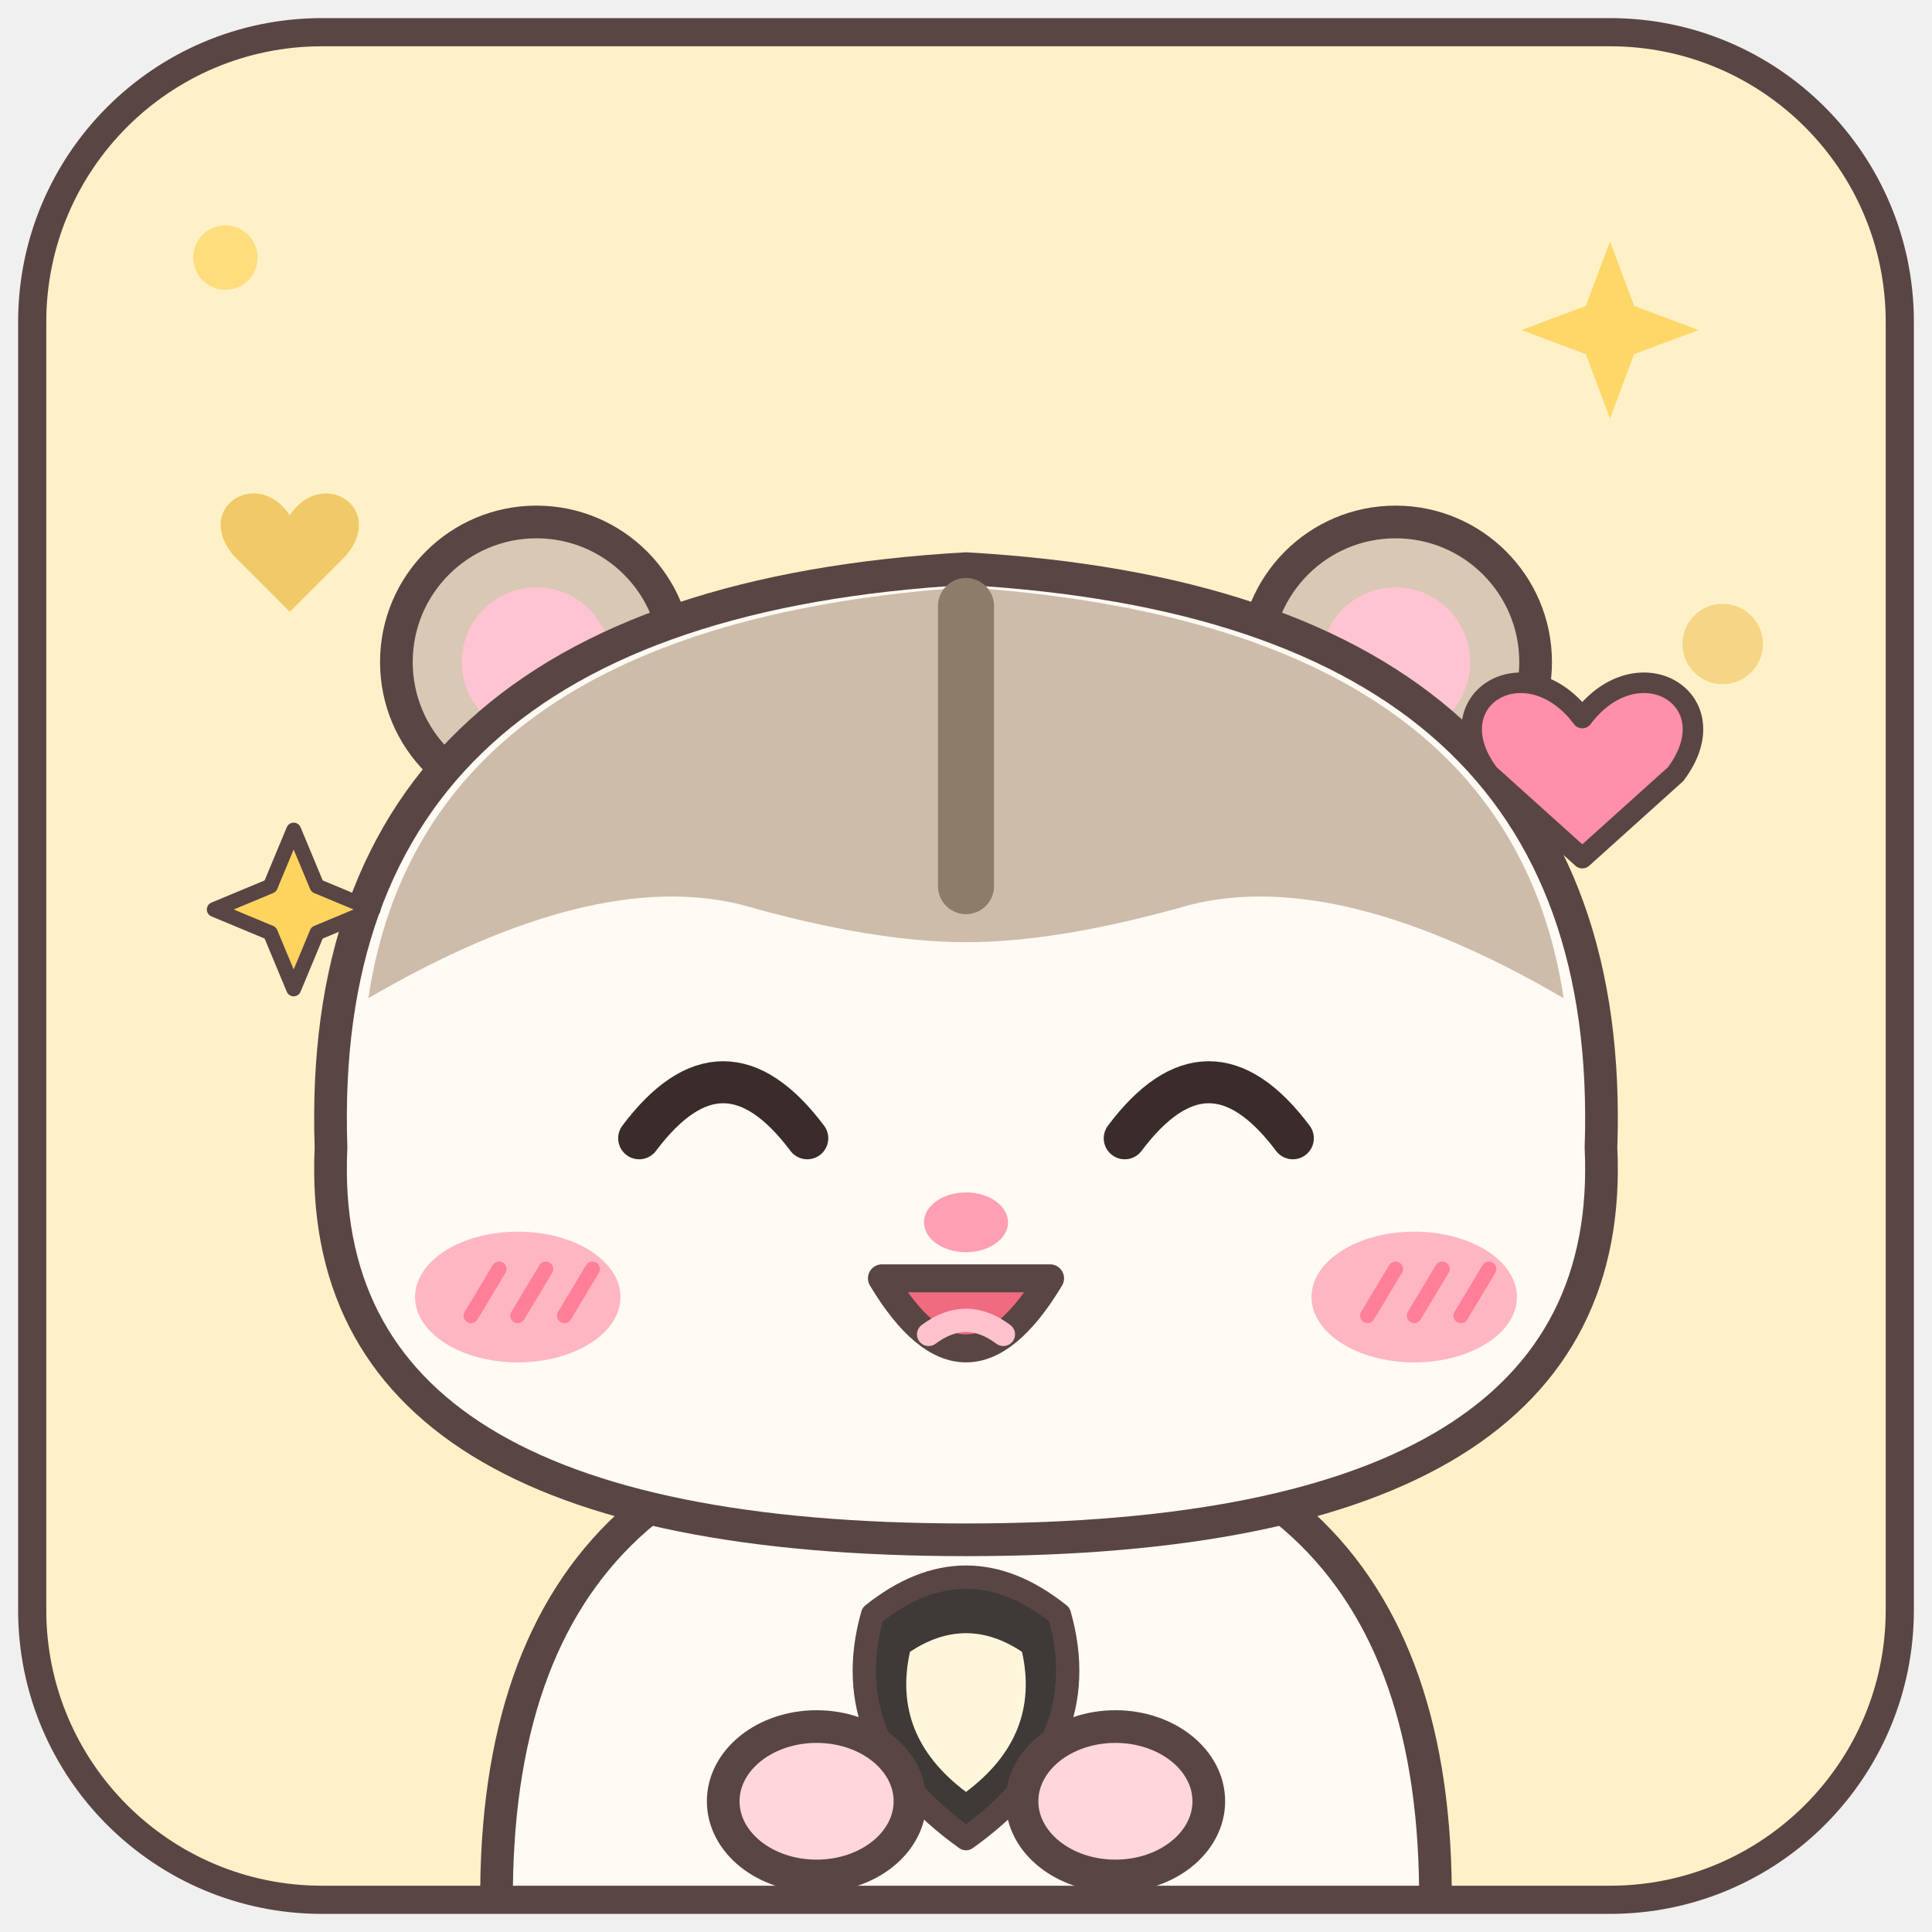
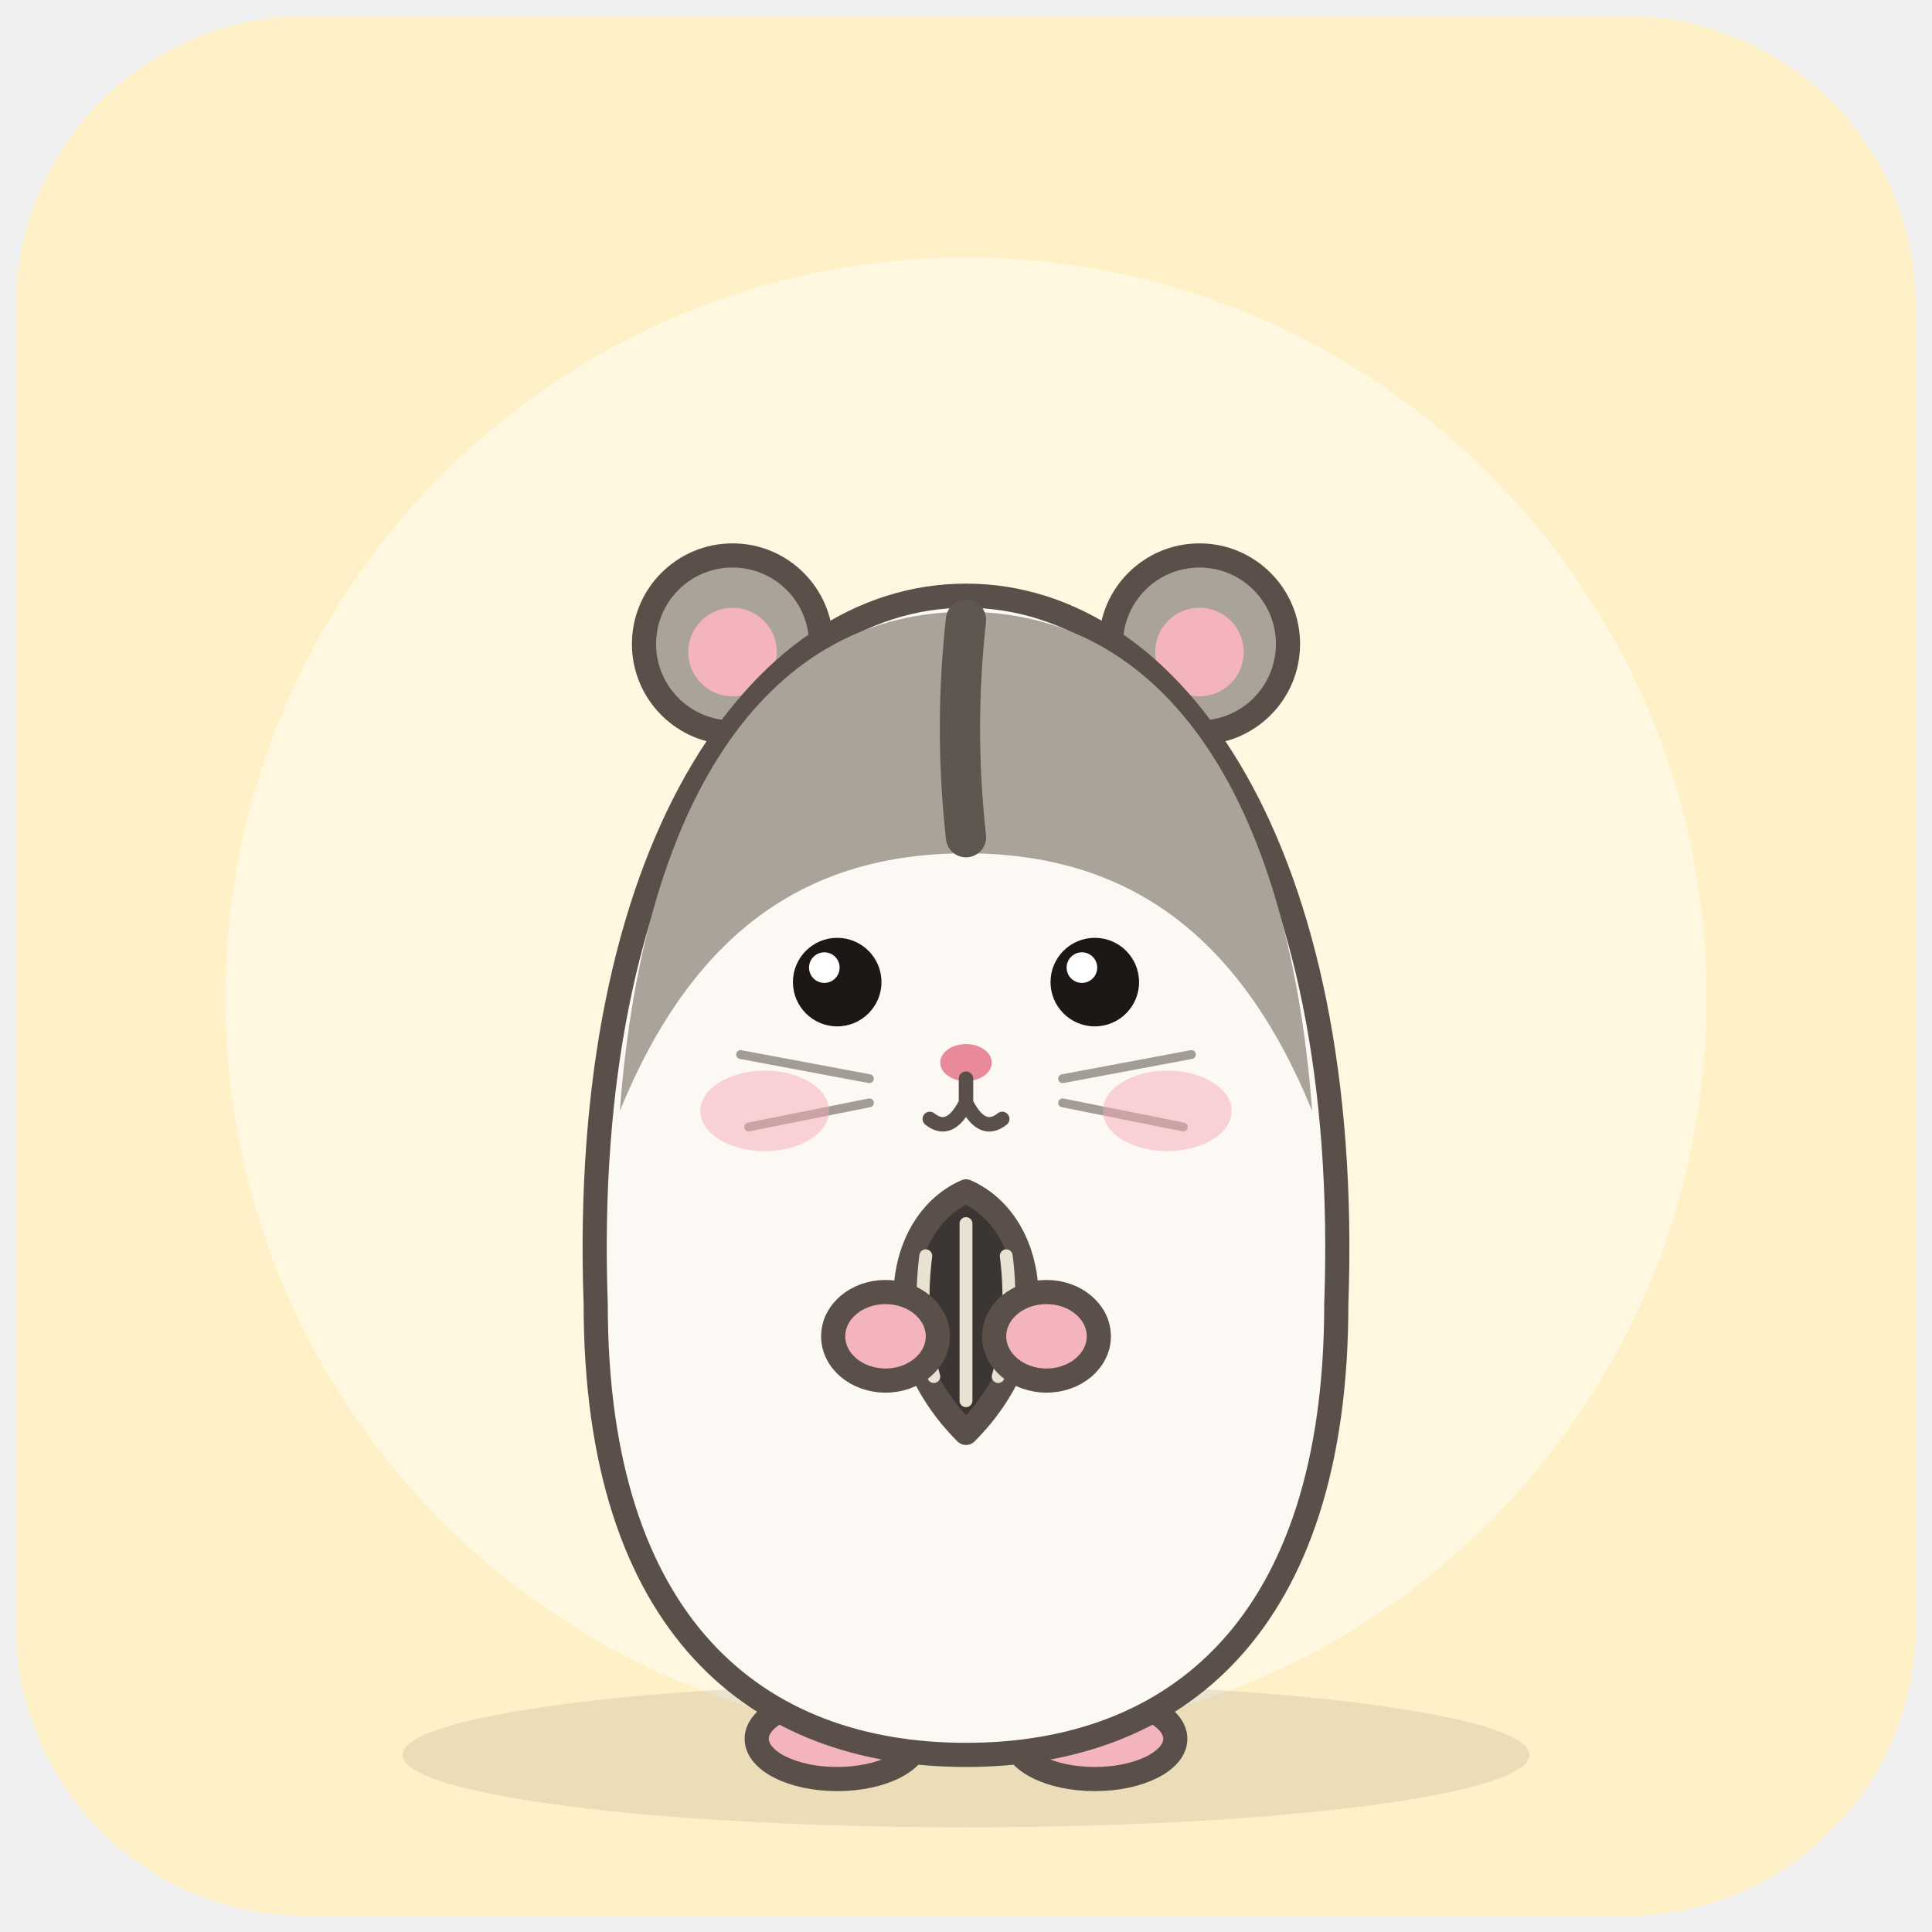
<svg xmlns="http://www.w3.org/2000/svg" viewBox="0 0 240 240" role="img" aria-label="ジャンガリアンハムスター">
-   <defs>
-     <clipPath id="frame">
-       <rect x="4" y="4" width="232" height="232" rx="36" />
-     </clipPath>
-   </defs>
-   <rect x="4" y="4" width="232" height="232" rx="36" fill="#fff1c7" />
-   <path d="M200 30 l3 8 8 3 -8 3 -3 8 -3 -8 -8 -3 8 -3z" fill="#ffd45e" opacity="0.9" />
-   <path d="M36 64 c-4 -6 -12 -1 -7 5 l7 7 7 -7 c5 -6 -3 -11 -7 -5z" fill="#e2a40c" opacity="0.5" />
-   <circle cx="214" cy="80" r="5" fill="#e2a40c" opacity="0.35" />
-   <circle cx="28" cy="32" r="4" fill="#ffd45e" opacity="0.7" />
-   <g clip-path="url(#frame)">
-     <svg x="4" y="8" width="232" height="232" viewBox="0 0 200 200">
-       <path d="M50 204 Q46 146 100 144 Q154 146 150 204 Z" fill="#fffaf3" stroke="#5a4545" stroke-width="3.5" stroke-linejoin="round" stroke-linecap="round" />
-       <g transform="translate(0 16)">
-         <path d="M90 150 q10 -8 20 0 q4 14 -10 24 q-14 -10 -10 -24z" fill="#3d3a38" stroke="#5a4545" stroke-width="2.5" stroke-linejoin="round" stroke-linecap="round" />
-         <path d="M94 154 q6 -4 12 0 q2 9 -6 15 q-8 -6 -6 -15z" fill="#fff6dc" />
-       </g>
-       <ellipse cx="84" cy="186" rx="10" ry="8" fill="#ffd6dc" stroke="#5a4545" stroke-width="3.5" stroke-linejoin="round" stroke-linecap="round" />
-       <ellipse cx="116" cy="186" rx="10" ry="8" fill="#ffd6dc" stroke="#5a4545" stroke-width="3.5" stroke-linejoin="round" stroke-linecap="round" />
-       <circle cx="54" cy="64" r="15" fill="#d9c8b4" stroke="#5a4545" stroke-width="3.5" stroke-linejoin="round" stroke-linecap="round" />
-       <circle cx="146" cy="64" r="15" fill="#d9c8b4" stroke="#5a4545" stroke-width="3.5" stroke-linejoin="round" stroke-linecap="round" />
-       <circle cx="54" cy="64" r="8" fill="#ffc4d2" />
-       <circle cx="146" cy="64" r="8" fill="#ffc4d2" />
-       <path d="M32 116 Q30 58 100 54 Q170 58 168 116 Q170 158 100 158 Q30 158 32 116 Z" fill="#fffaf3" stroke="#5a4545" stroke-width="3.5" stroke-linejoin="round" stroke-linecap="round" />
-       <path d="M36 100 Q42 60 100 56 Q158 60 164 100 Q140 86 124 90 Q110 94 100 94 Q90 94 76 90 Q60 86 36 100 Z" fill="#cdbcaa" />
-       <path d="M100 58 V88" stroke="#8e7c6a" stroke-width="6" stroke-linecap="round" />
-       <ellipse cx="100" cy="124" rx="4.5" ry="3.2" fill="#ff9fb4" />
-       <ellipse cx="52" cy="132" rx="11" ry="7" fill="#ffaabb" opacity="0.85" />
-       <path d="M47 134 l3 -5 M52 134 l3 -5 M57 134 l3 -5" stroke="#ff7f99" stroke-width="1.6" stroke-linecap="round" />
-       <ellipse cx="148" cy="132" rx="11" ry="7" fill="#ffaabb" opacity="0.85" />
-       <path d="M143 134 l3 -5 M148 134 l3 -5 M153 134 l3 -5" stroke="#ff7f99" stroke-width="1.6" stroke-linecap="round" />
-       <path d="M65 115 Q74 103 83 115" fill="none" stroke="#3b2c2c" stroke-width="4.5" stroke-linecap="round" stroke-linejoin="round" />
-       <path d="M117 115 Q126 103 135 115" fill="none" stroke="#3b2c2c" stroke-width="4.5" stroke-linecap="round" stroke-linejoin="round" />
-       <path d="M91 130 Q100 145 109 130 Z" fill="#f06a80" stroke="#5a4545" stroke-width="3" stroke-linecap="round" stroke-linejoin="round" />
-       <path d="M96 136 Q100 133 104 136" fill="none" stroke="#ffc2cc" stroke-width="2.5" stroke-linecap="round" />
-       <path d="M166 70 c-6 -8 -16 -2 -10 6 l10 9 10 -9 c6 -8 -4 -14 -10 -6z" fill="#ff8fab" stroke="#5a4545" stroke-width="2.2" stroke-linejoin="round" />
-       <path d="M28 82 l2.5 6 6 2.5 -6 2.5 -2.5 6 -2.5 -6 -6 -2.5 6 -2.5z" fill="#ffd45e" stroke="#5a4545" stroke-width="1.6" stroke-linejoin="round" />
-     </svg>
-   </g>
-   <rect x="4" y="4" width="232" height="232" rx="36" fill="none" stroke="#5a4545" stroke-width="3.5" stroke-linejoin="round" stroke-linecap="round" />
+   <rect x="2" y="2" width="236" height="236" rx="36" fill="#fff1c7" />
+   <circle cx="120" cy="124" r="92" fill="#fff" opacity="0.45" />
+   <ellipse cx="120" cy="218" rx="70" ry="9" fill="#2b2a33" opacity="0.1" />
+   <ellipse cx="104" cy="216" rx="10" ry="5" fill="#f3b4bd" stroke="#5a5049" stroke-width="3" stroke-linejoin="round" />
+   <ellipse cx="136" cy="216" rx="10" ry="5" fill="#f3b4bd" stroke="#5a5049" stroke-width="3" stroke-linejoin="round" />
+   <circle cx="91" cy="80" r="11" fill="#aaa39a" stroke="#5a5049" stroke-width="3" stroke-linejoin="round" />
+   <circle cx="91" cy="81" r="5.5" fill="#f3b4bd" />
+   <circle cx="149" cy="80" r="11" fill="#aaa39a" stroke="#5a5049" stroke-width="3" stroke-linejoin="round" />
+   <circle cx="149" cy="81" r="5.5" fill="#f3b4bd" />
+   <path d="M74 162 C72 106 94 74 120 74 C146 74 168 106 166 162 C166 202 146 218 120 218 C94 218 74 202 74 162 Z" fill="#fcf9f4" stroke="#5a5049" stroke-width="3" stroke-linejoin="round" />
+   <path d="M77 138 C80 98 96 76 120 76 C144 76 160 98 163 138 C154 116 140 106 120 106 C100 106 86 116 77 138 Z" fill="#aaa39a" />
+   <path d="M120 77 C119 86 119 95 120 104" stroke="#5e5750" stroke-width="5" stroke-linecap="round" fill="none" />
+   <circle cx="104" cy="122" r="5.5" fill="#1d1715" />
+   <circle cx="102.4" cy="120.2" r="1.9" fill="#fff" />
+   <circle cx="136" cy="122" r="5.5" fill="#1d1715" />
+   <circle cx="134.4" cy="120.2" r="1.9" fill="#fff" />
+   <ellipse cx="120" cy="132" rx="3.2" ry="2.3" fill="#e88a99" />
+   <path d="M120 134 V137 M115.5 139 Q118 141 120 137 Q122 141 124.5 139" fill="none" stroke="#5a5049" stroke-width="1.8" stroke-linecap="round" stroke-linejoin="round" />
+   <path d="M108 134 L92 131 M108 137 L93 140 M132 134 L148 131 M132 137 L147 140" stroke="#5a5049" stroke-width="1.1" stroke-linecap="round" opacity="0.55" />
+   <ellipse cx="95" cy="138" rx="8" ry="5" fill="#f6a9b4" opacity="0.5" />
+   <ellipse cx="145" cy="138" rx="8" ry="5" fill="#f6a9b4" opacity="0.5" />
+   <path d="M120 148 C129 152 131 167 120 178 C109 167 111 152 120 148 Z" fill="#3b3633" stroke="#5a5049" stroke-width="3" stroke-linejoin="round" />
+   <path d="M120 152 V174 M115 156 Q114 164 116 171 M125 156 Q126 164 124 171" fill="none" stroke="#e9e2d2" stroke-width="1.6" stroke-linecap="round" />
+   <ellipse cx="110" cy="166" rx="6.5" ry="5.5" fill="#f3b4bd" stroke="#5a5049" stroke-width="3" stroke-linejoin="round" />
+   <ellipse cx="130" cy="166" rx="6.5" ry="5.5" fill="#f3b4bd" stroke="#5a5049" stroke-width="3" stroke-linejoin="round" />
</svg>
